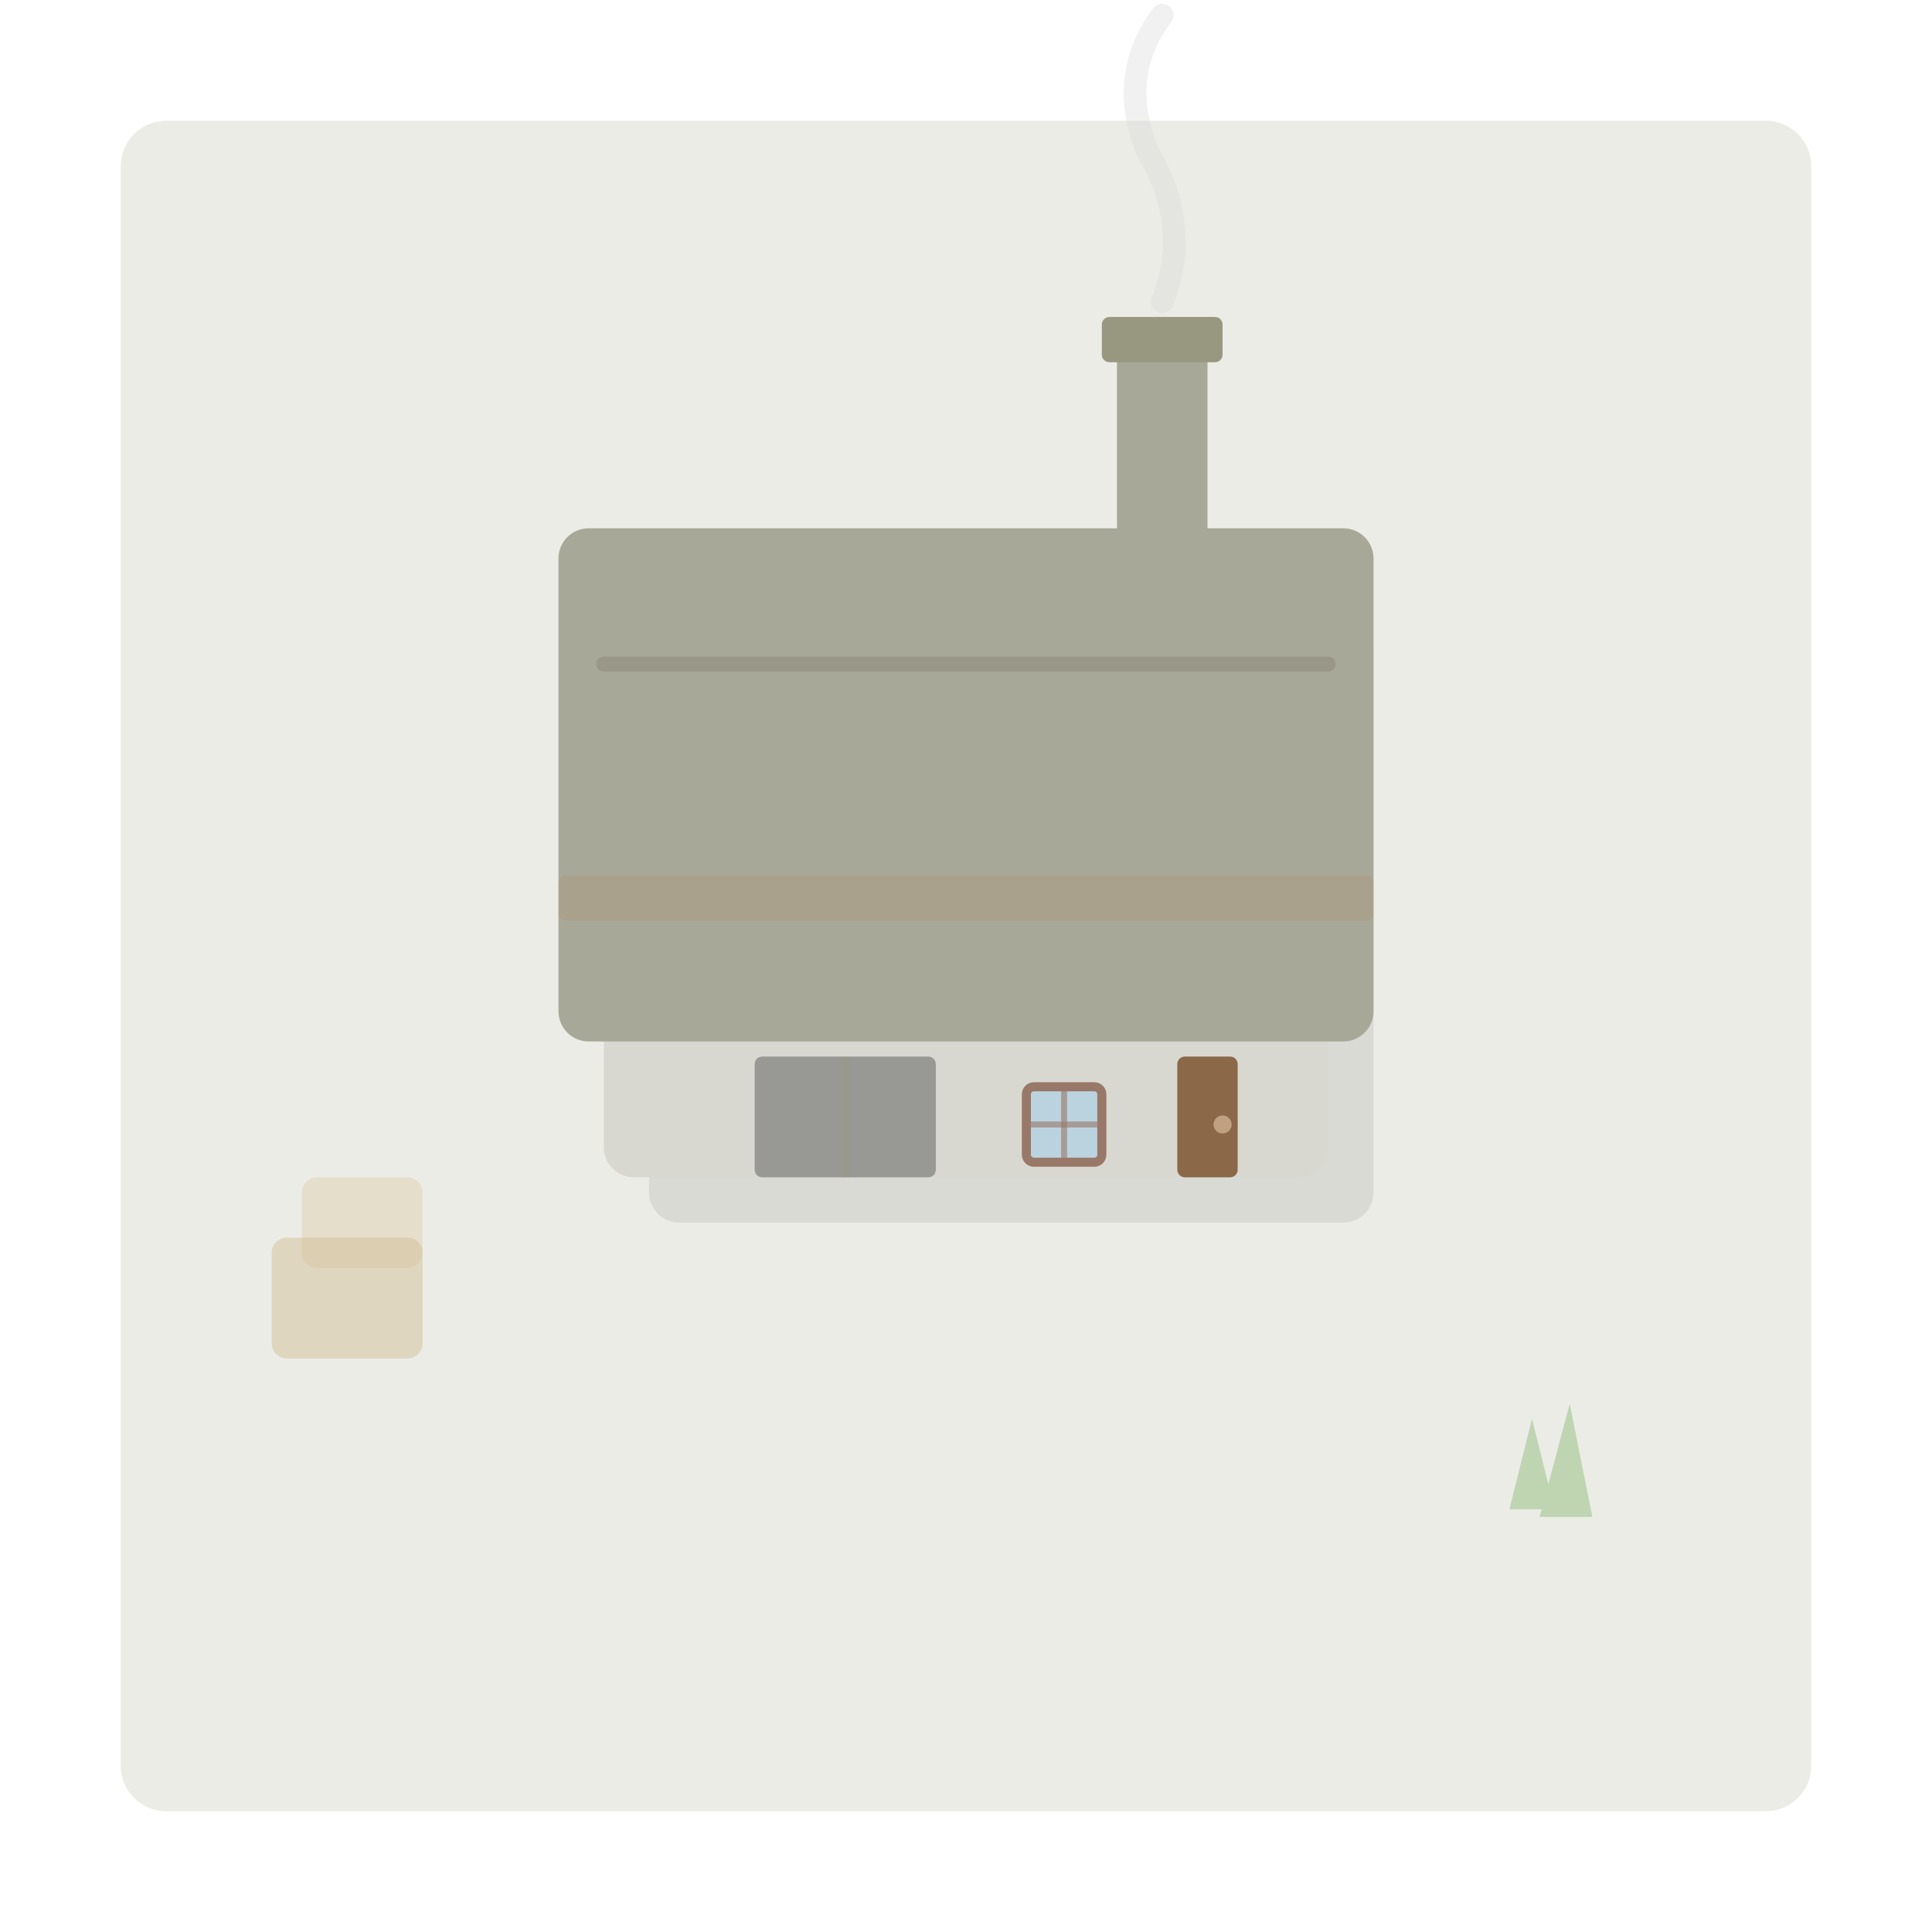
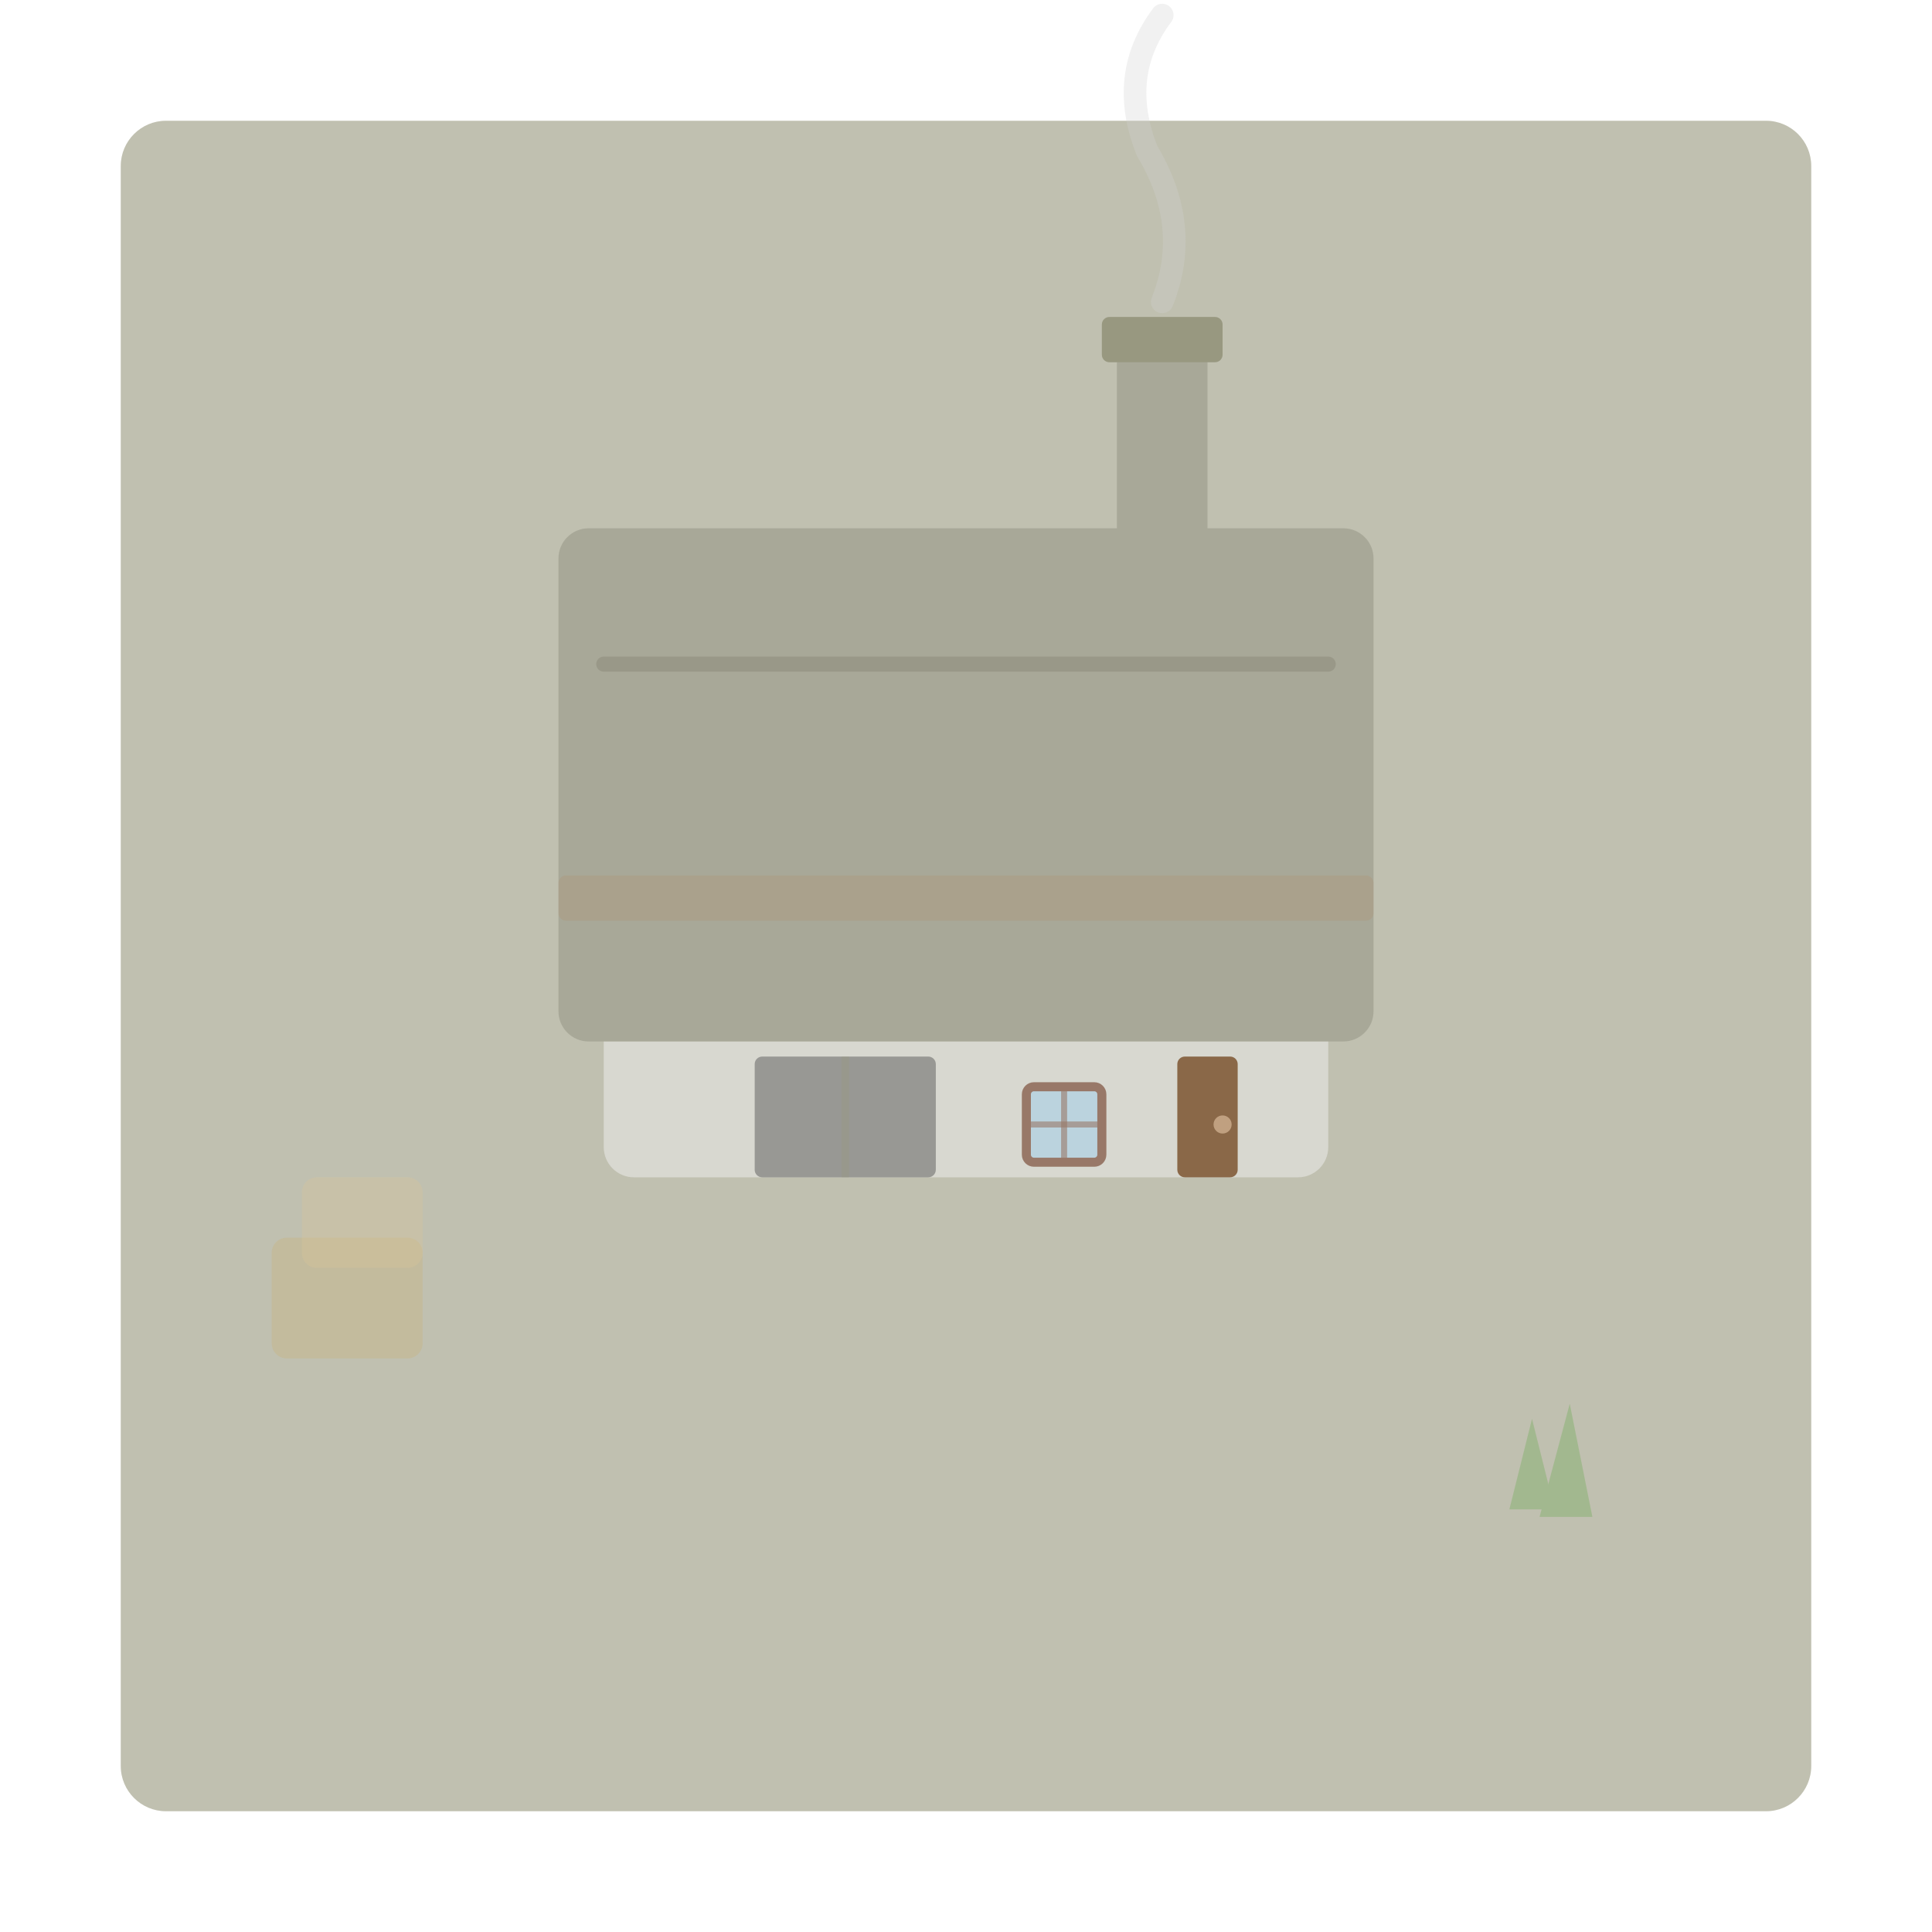
<svg xmlns="http://www.w3.org/2000/svg" viewBox="0 0 128 128">
  <rect x="40" y="38" width="48" height="40" rx="2" fill="#000000" opacity="0.1" transform="translate(3, 3)" />
-   <rect x="8" y="8" width="112" height="112" rx="3" fill="#c0c0b0" opacity="0.3" />
+   <rect x="8" y="8" width="112" height="112" rx="3" fill="#c0c0b0" />
  <rect x="40" y="38" width="48" height="40" rx="2" fill="#d8d8d0" />
  <rect x="37" y="35" width="54" height="34" rx="2" fill="#a8a898" />
  <line x1="40" y1="44" x2="88" y2="44" stroke="#8a8878" stroke-width="1" stroke-linecap="round" opacity="0.5" />
  <rect x="37" y="58" width="54" height="3" rx="0.5" fill="#b09070" opacity="0.3" />
  <rect x="74" y="22" width="6" height="16" rx="1" fill="#a8a898" />
  <rect x="73" y="21" width="8" height="3" rx="0.5" fill="#989880" />
  <path d="M77 20 Q79 15 76 10 Q74 5 77 1" fill="none" stroke="#d0d0d0" stroke-width="1.5" stroke-linecap="round" opacity="0.3" />
  <rect x="50" y="70" width="12" height="8" rx="0.5" fill="#585858" opacity="0.5" />
  <line x1="56" y1="70" x2="56" y2="78" stroke="#989880" stroke-width="0.5" opacity="0.4" />
  <rect x="68" y="72" width="5" height="5" rx="0.5" fill="#a8d0e8" opacity="0.6" />
  <rect x="68" y="72" width="5" height="5" rx="0.5" fill="none" stroke="#987868" stroke-width="0.6" />
  <line x1="70.5" y1="72" x2="70.5" y2="77" stroke="#987868" stroke-width="0.4" opacity="0.6" />
  <line x1="68" y1="74.5" x2="73" y2="74.5" stroke="#987868" stroke-width="0.4" opacity="0.6" />
  <rect x="78" y="70" width="4" height="8" rx="0.5" fill="#8a6848" />
  <circle cx="81" cy="74.5" r="0.6" fill="#c0a080" />
  <rect x="18" y="82" width="10" height="8" rx="1" fill="#c8b480" opacity="0.4" />
  <rect x="20" y="78" width="8" height="6" rx="1" fill="#d8c498" opacity="0.35" />
  <g fill="#6aaa50" opacity="0.35">
    <path d="M100 100 L101.5 94 L103 100Z" />
    <path d="M102 100.5 L104 93 L105.5 100.5Z" />
  </g>
</svg>
